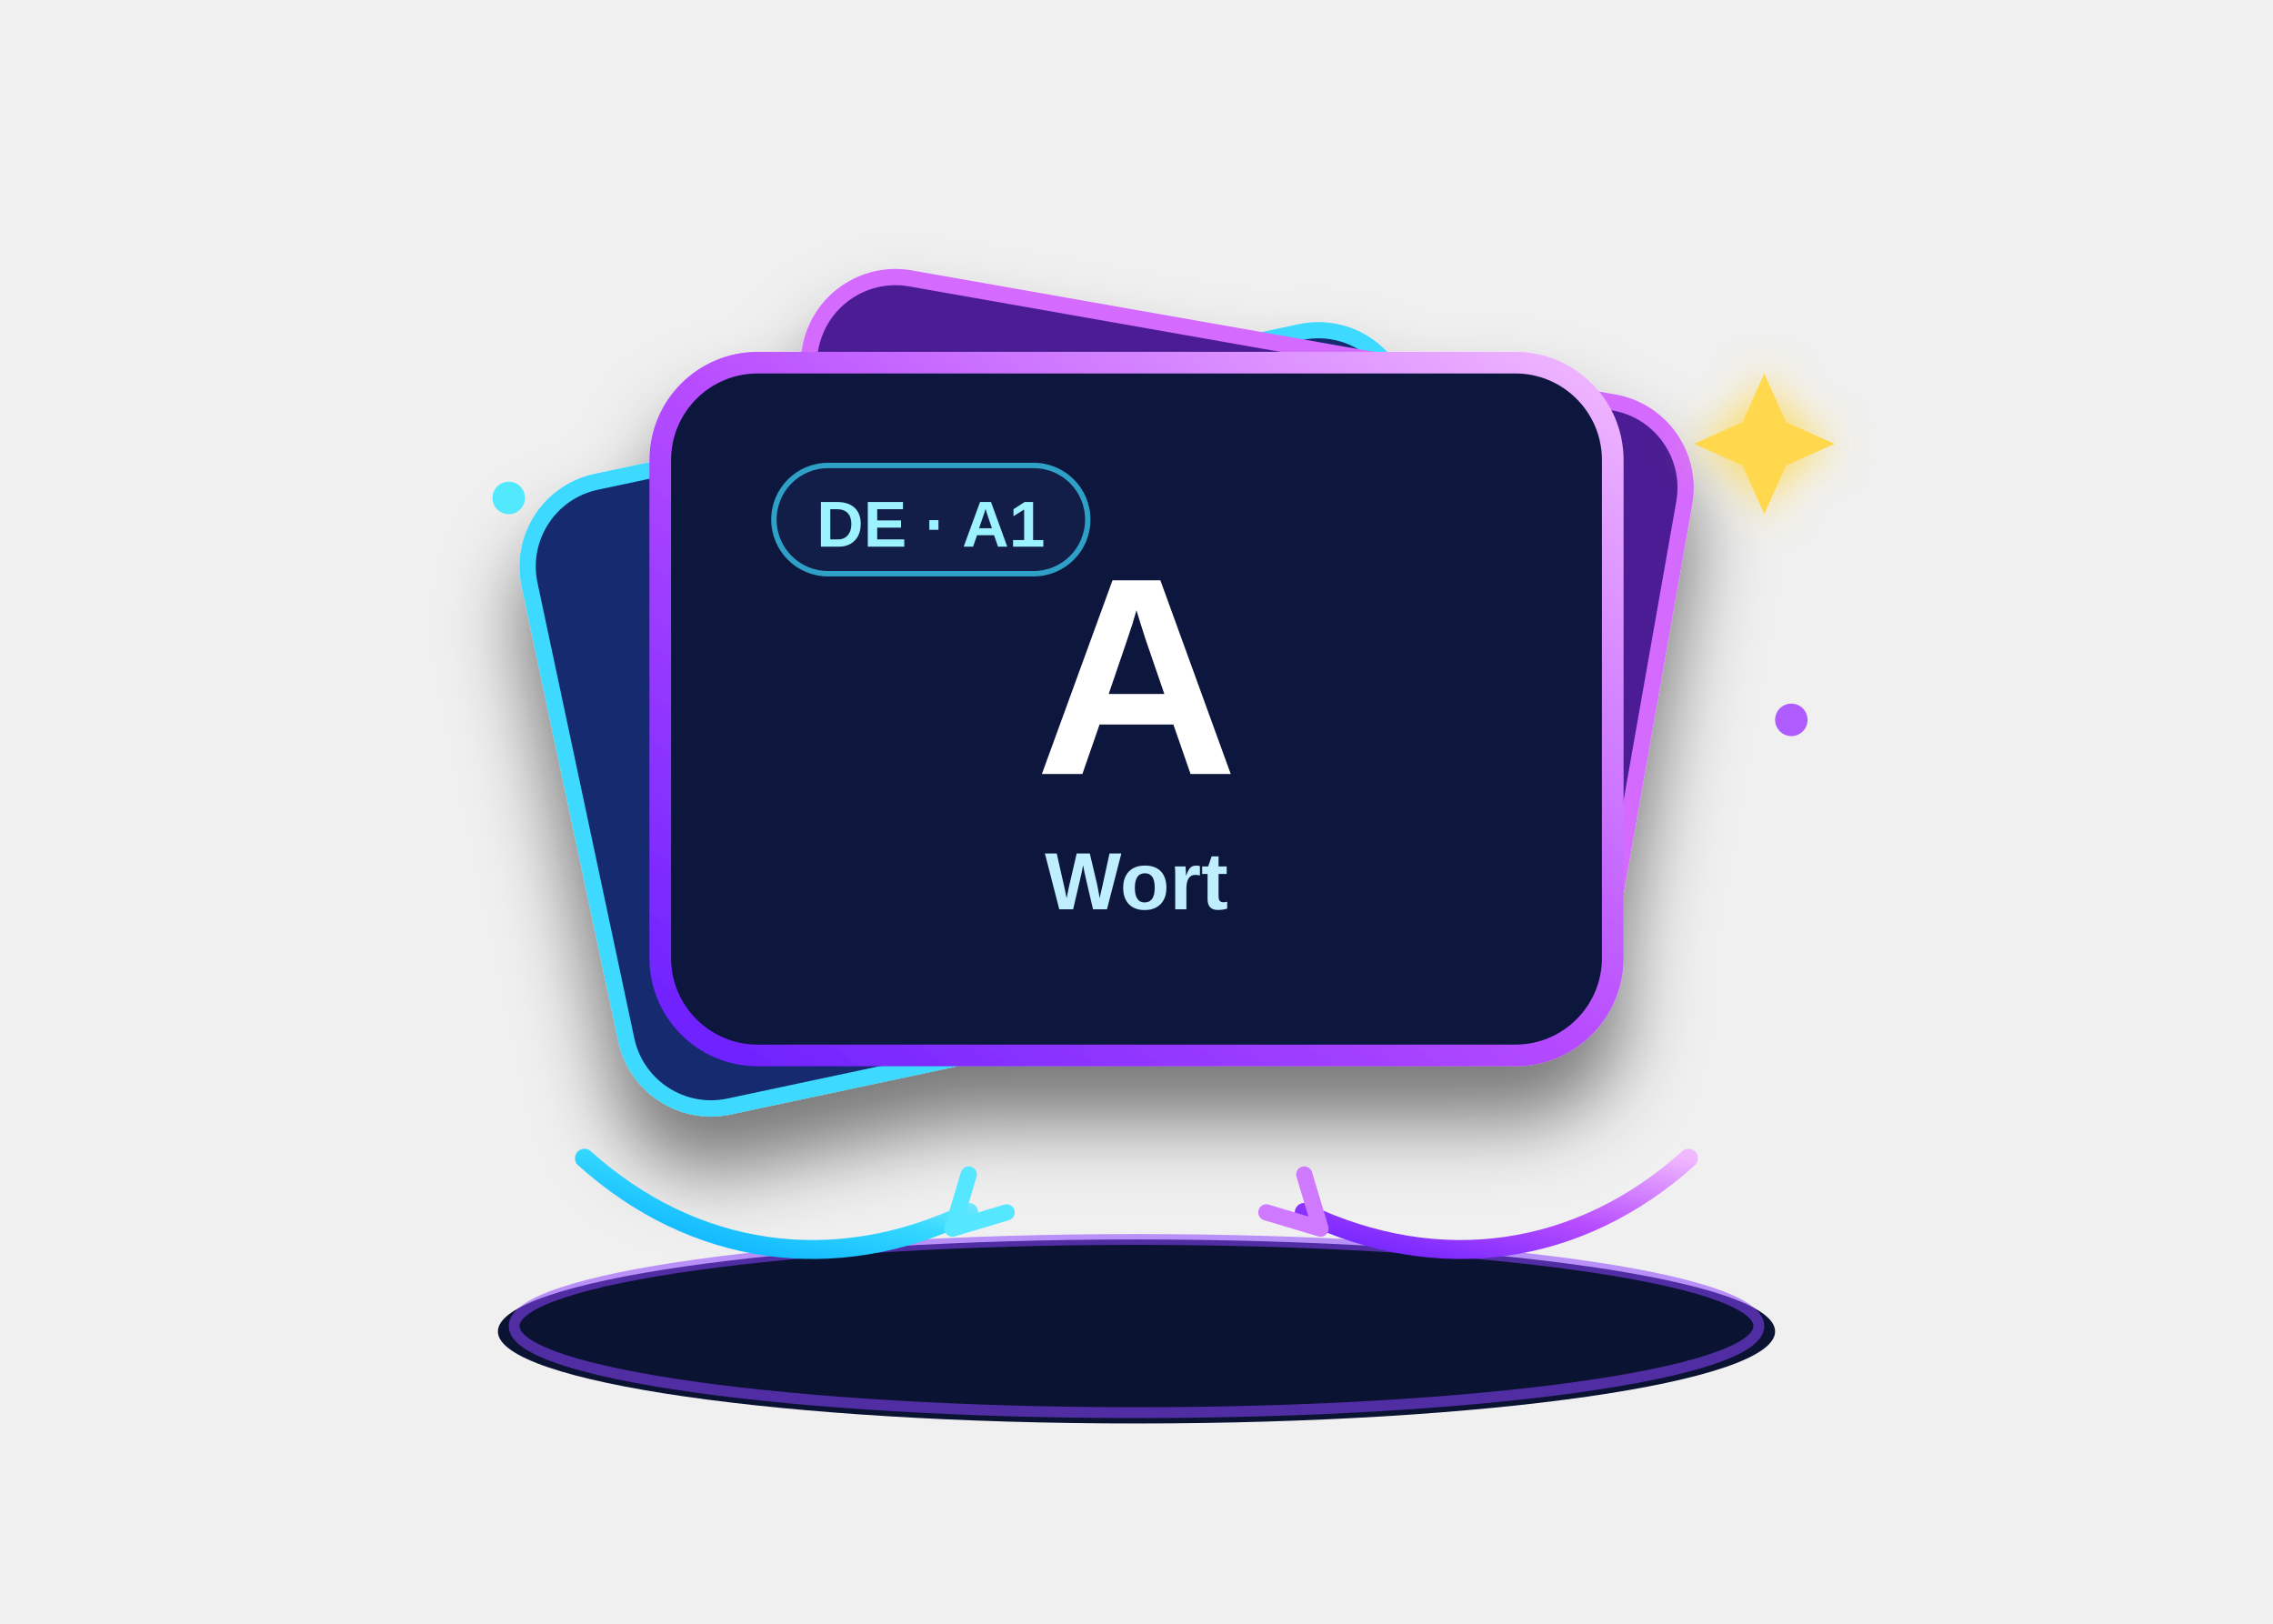
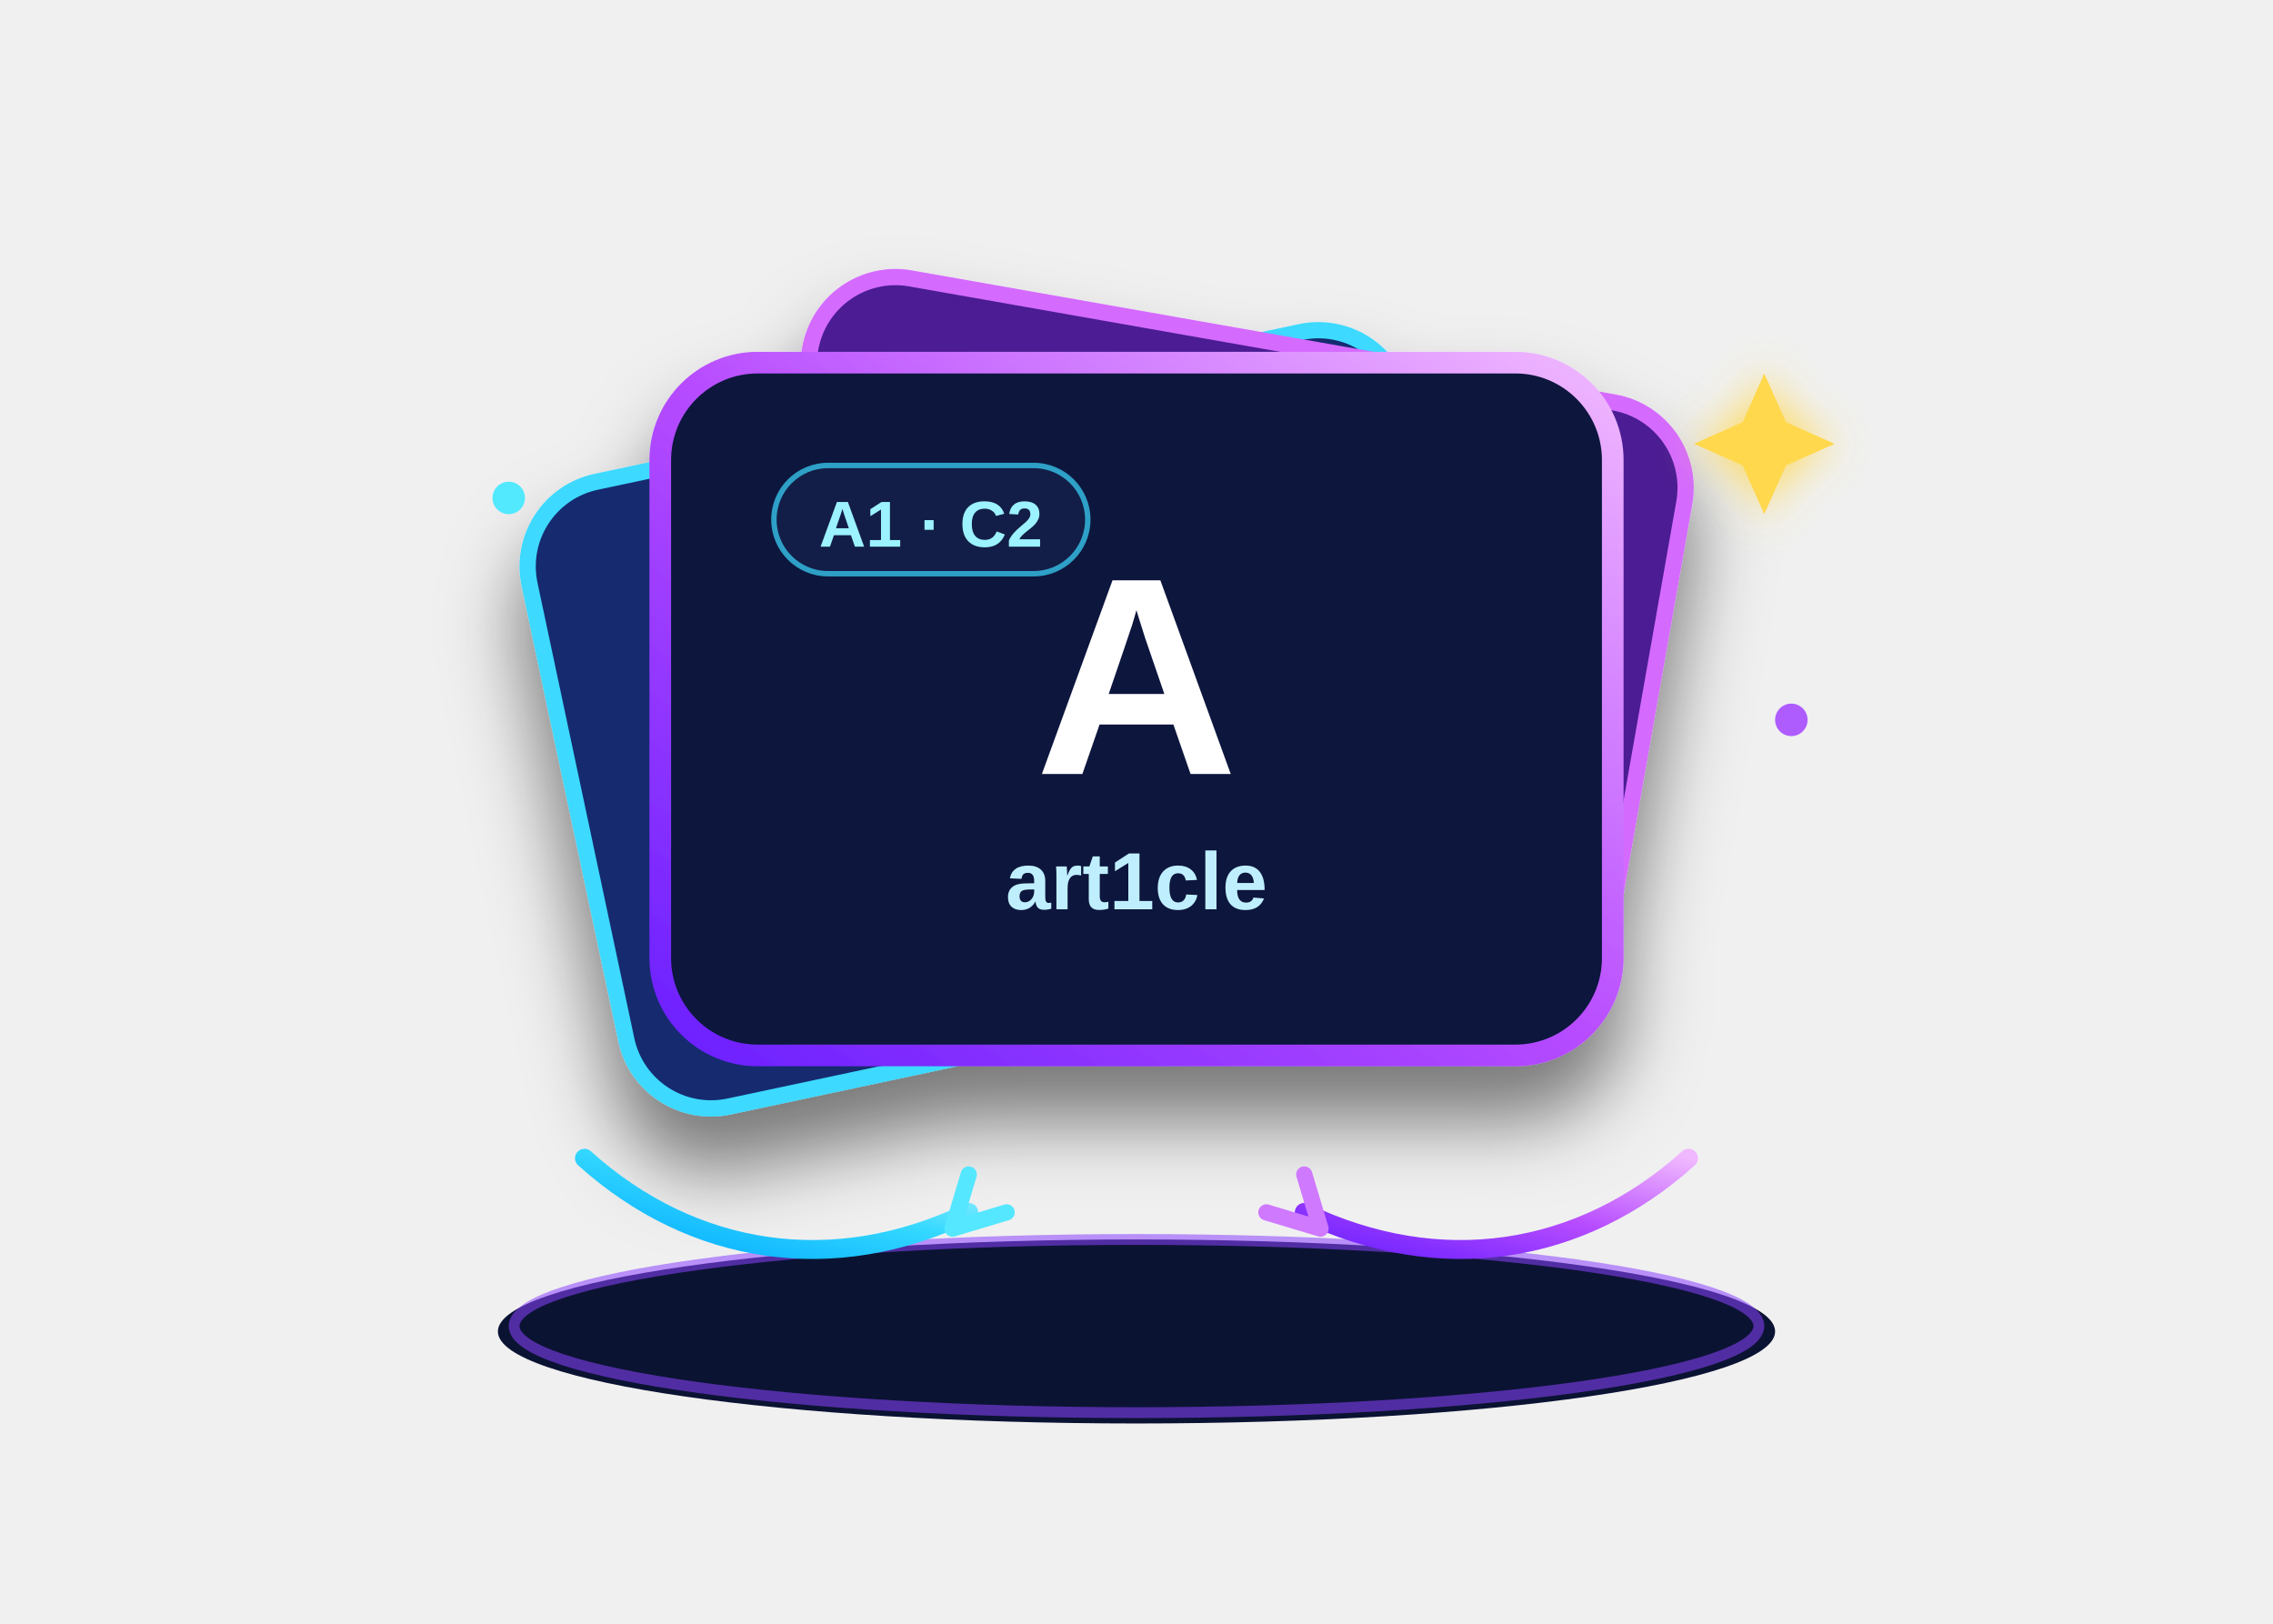
<svg xmlns="http://www.w3.org/2000/svg" viewBox="0 0 420 300">
  <defs>
    <linearGradient id="violet" x1="0" y1="1" x2="1" y2="0">
      <stop offset="0" stop-color="#6A20FF" />
      <stop offset=".5" stop-color="#B74CFF" />
      <stop offset="1" stop-color="#F0B8FF" />
    </linearGradient>
    <linearGradient id="cyan" x1="0" y1="1" x2="1" y2="0">
      <stop offset="0" stop-color="#00A9FF" />
      <stop offset=".55" stop-color="#34D8FF" />
      <stop offset="1" stop-color="#B9FAFF" />
    </linearGradient>
    <linearGradient id="gold" x1="0" y1="1" x2="1" y2="0">
      <stop offset="0" stop-color="#FF941A" />
      <stop offset=".55" stop-color="#FFD54A" />
      <stop offset="1" stop-color="#FFF1A0" />
    </linearGradient>
    <linearGradient id="green" x1="0" y1="1" x2="1" y2="0">
      <stop offset="0" stop-color="#14B979" />
      <stop offset="1" stop-color="#7FF7BB" />
    </linearGradient>
    <linearGradient id="bluePanel" x1="0" y1="1" x2="1" y2="0">
      <stop offset="0" stop-color="#102A77" />
      <stop offset=".6" stop-color="#0C63C8" />
      <stop offset="1" stop-color="#3BD7FF" />
    </linearGradient>
    <filter id="glow" x="-100%" y="-100%" width="300%" height="300%">
      <feGaussianBlur stdDeviation="4" result="blur" />
      <feMerge>
        <feMergeNode in="blur" />
        <feMergeNode in="SourceGraphic" />
      </feMerge>
    </filter>
    <filter id="soft" x="-100%" y="-100%" width="300%" height="300%">
      <feGaussianBlur stdDeviation="8" />
    </filter>
    <filter id="shadow" x="-50%" y="-50%" width="200%" height="200%">
      <feDropShadow dx="0" dy="10" stdDeviation="7" flood-color="#000" flood-opacity=".5" />
    </filter>
  </defs>
  <ellipse cx="210" cy="246" rx="118" ry="17" fill="#0B1333" />
  <ellipse cx="210" cy="245" rx="115" ry="16" fill="none" stroke="#8A43FF" stroke-opacity=".55" stroke-width="2" />
  <g filter="url(#shadow)">
    <rect x="105" y="74" width="165" height="118" rx="16" fill="#132B70" stroke="#3DD9FF" stroke-width="3" transform="rotate(-12 187 133)" />
    <rect x="141" y="62" width="164" height="118" rx="16" fill="#4B1F93" stroke="#D56BFF" stroke-width="3" transform="rotate(10 223 121)" />
    <rect x="122" y="67" width="176" height="128" rx="18" fill="#0A173E" stroke="url(#violet)" stroke-width="4" />
  </g>
  <rect x="143" y="86" width="58" height="20" rx="10" fill="#121E47" stroke="#3DD9FF" stroke-opacity=".7" />
-   <text x="172" y="101" text-anchor="middle" font-family="Arial,sans-serif" font-size="12" font-weight="800" fill="#9CF2FF">DE · A1</text>
+   <text x="172" y="101" text-anchor="middle" font-family="Arial,sans-serif" font-size="12" font-weight="800" fill="#9CF2FF">A1 · C2</text>
  <text x="210" y="143" text-anchor="middle" font-family="Arial,sans-serif" font-size="52" font-weight="900" fill="#FFFFFF">A</text>
-   <text x="210" y="168" text-anchor="middle" font-family="Arial,sans-serif" font-size="15" font-weight="700" fill="#BFEFFF">Wort</text>
+   <text x="210" y="168" text-anchor="middle" font-family="Arial,sans-serif" font-size="15" font-weight="700" fill="#BFEFFF">art1cle</text>
  <path d="M108 214c20 18 46 22 71 10" fill="none" stroke="url(#cyan)" stroke-width="3.5" stroke-linecap="round" />
  <path d="M179 217l-3 10 10-3" fill="none" stroke="#55E7FF" stroke-width="3" stroke-linecap="round" stroke-linejoin="round" />
  <path d="M312 214c-20 18-46 22-71 10" fill="none" stroke="url(#violet)" stroke-width="3.5" stroke-linecap="round" />
  <path d="M241 217l3 10-10-3" fill="none" stroke="#CF79FF" stroke-width="3" stroke-linecap="round" stroke-linejoin="round" />
  <path d="m326 69 4 9 9 4-9 4-4 9-4-9-9-4 9-4z" fill="#FFD84D" filter="url(#glow)" />
  <circle cx="94" cy="92" r="3" fill="#52E9FF" />
  <circle cx="331" cy="133" r="3" fill="#AF5CFF" />
</svg>
